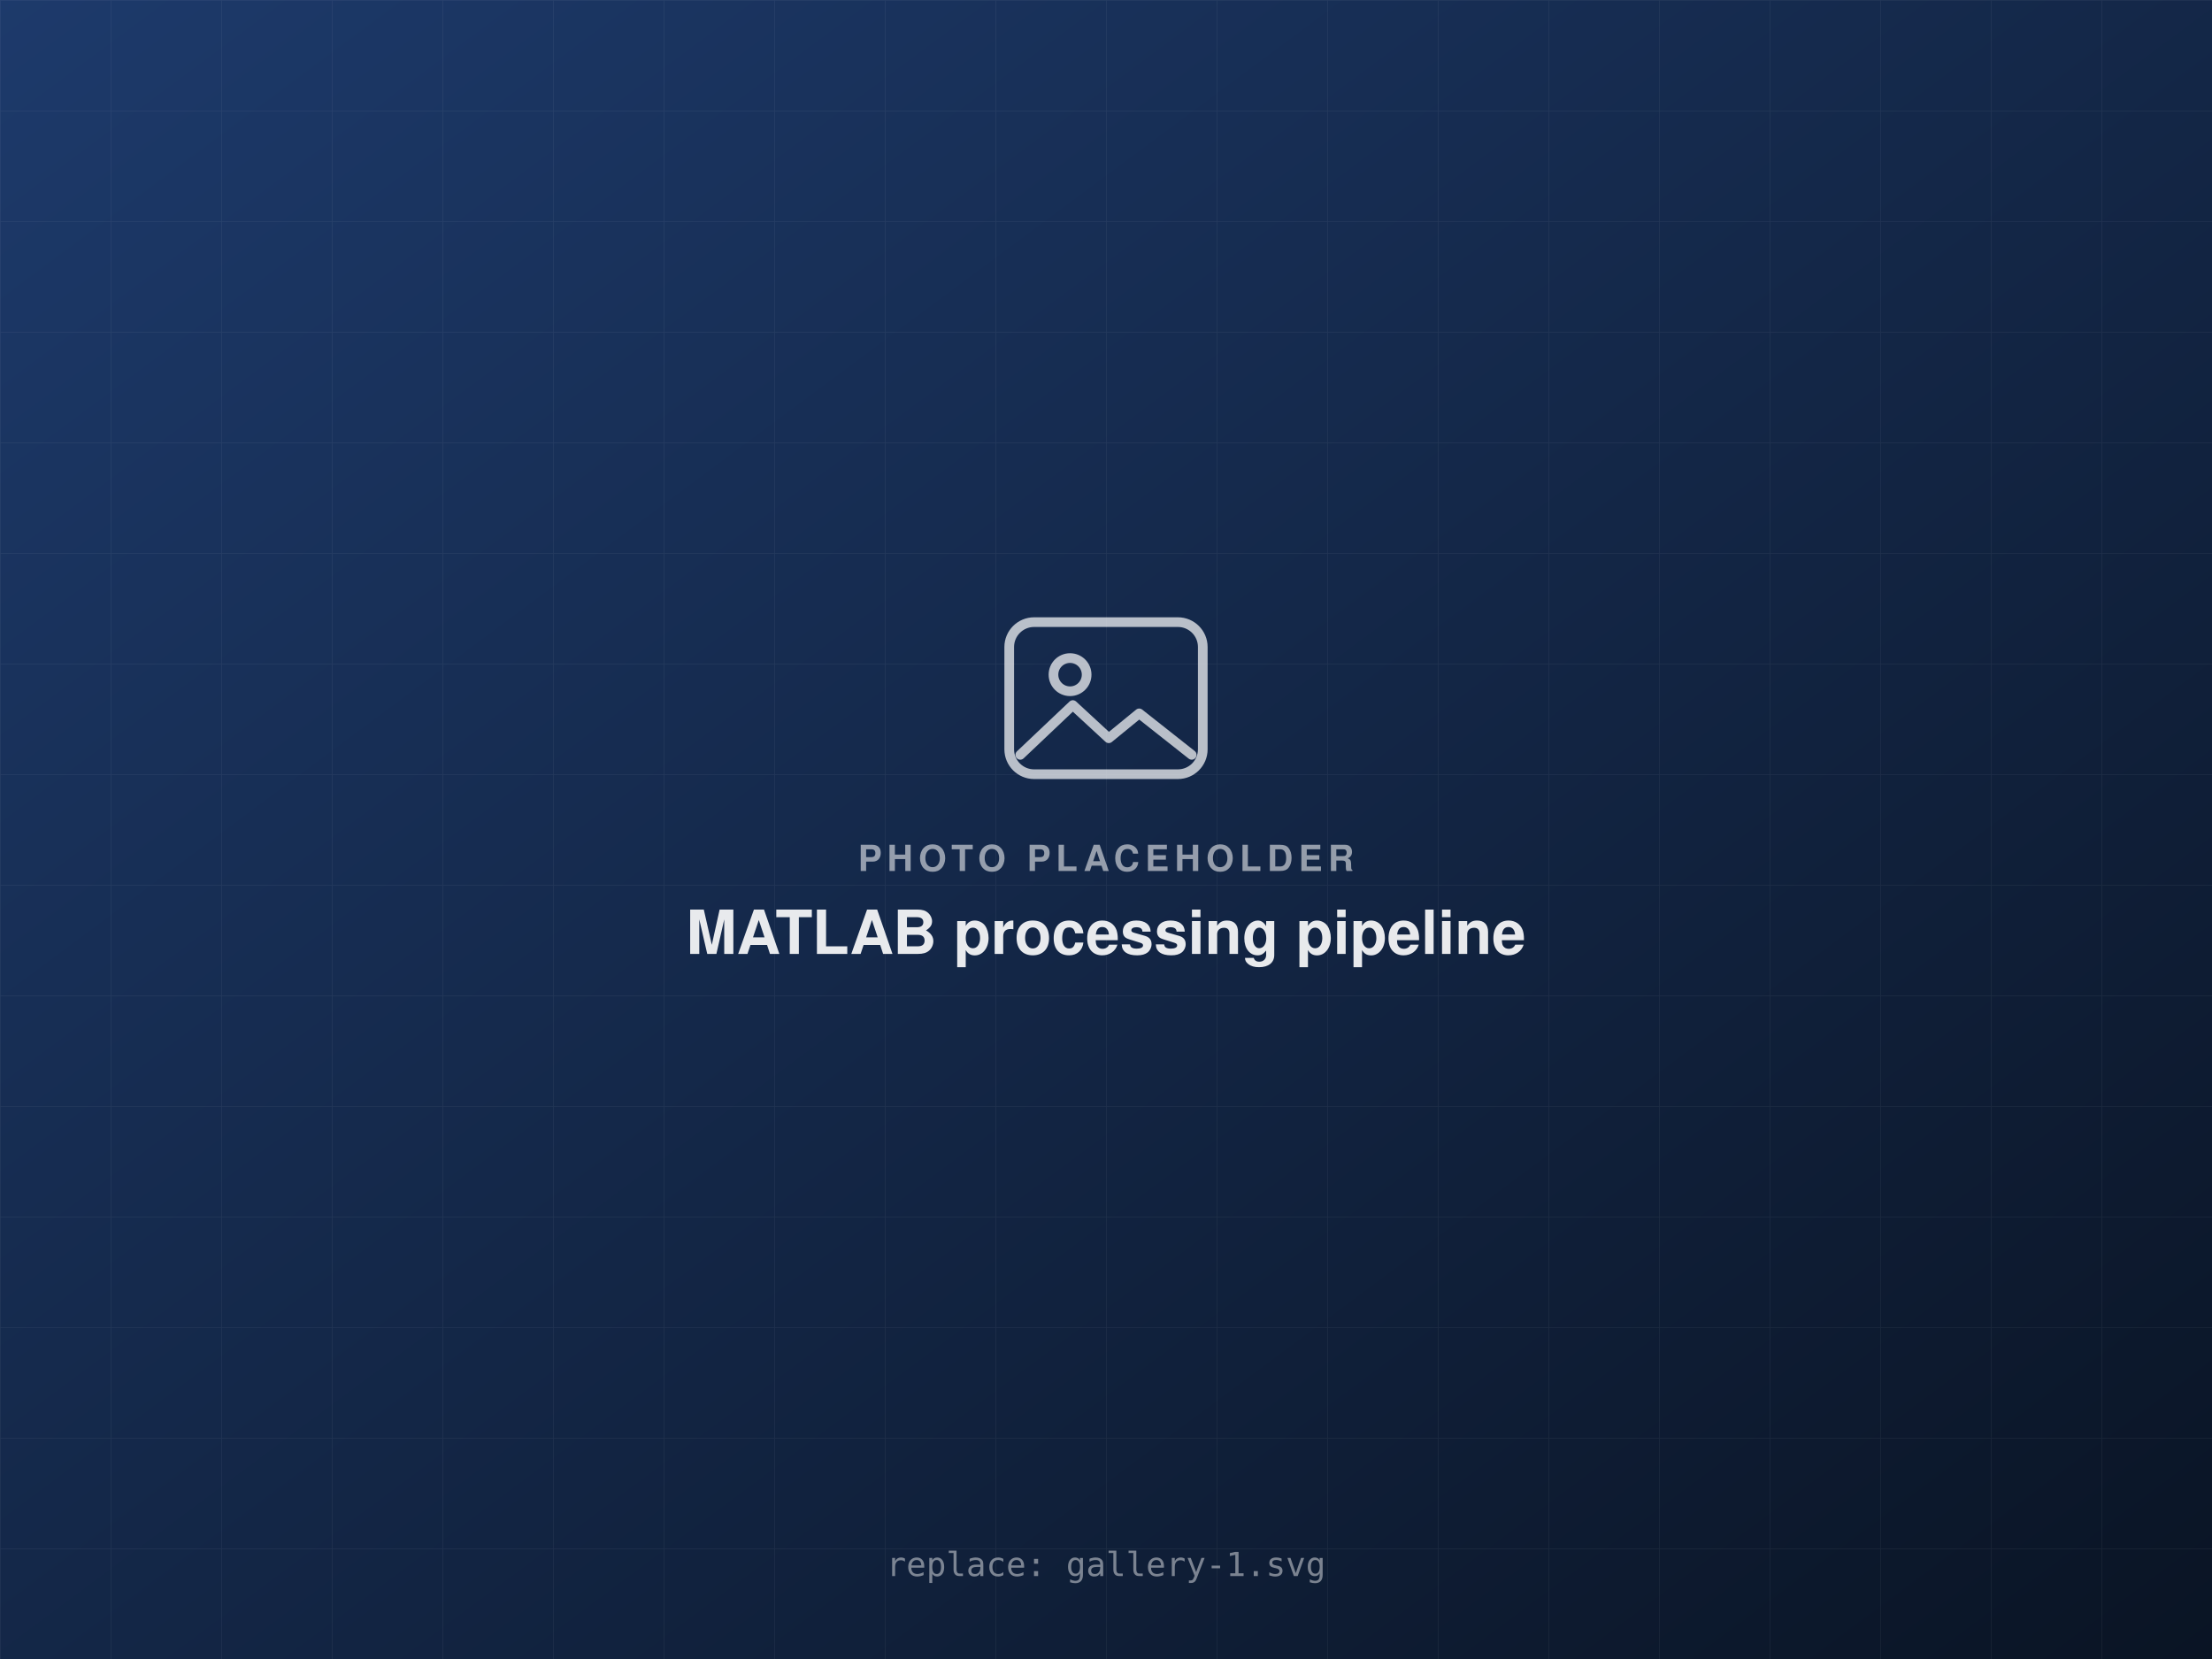
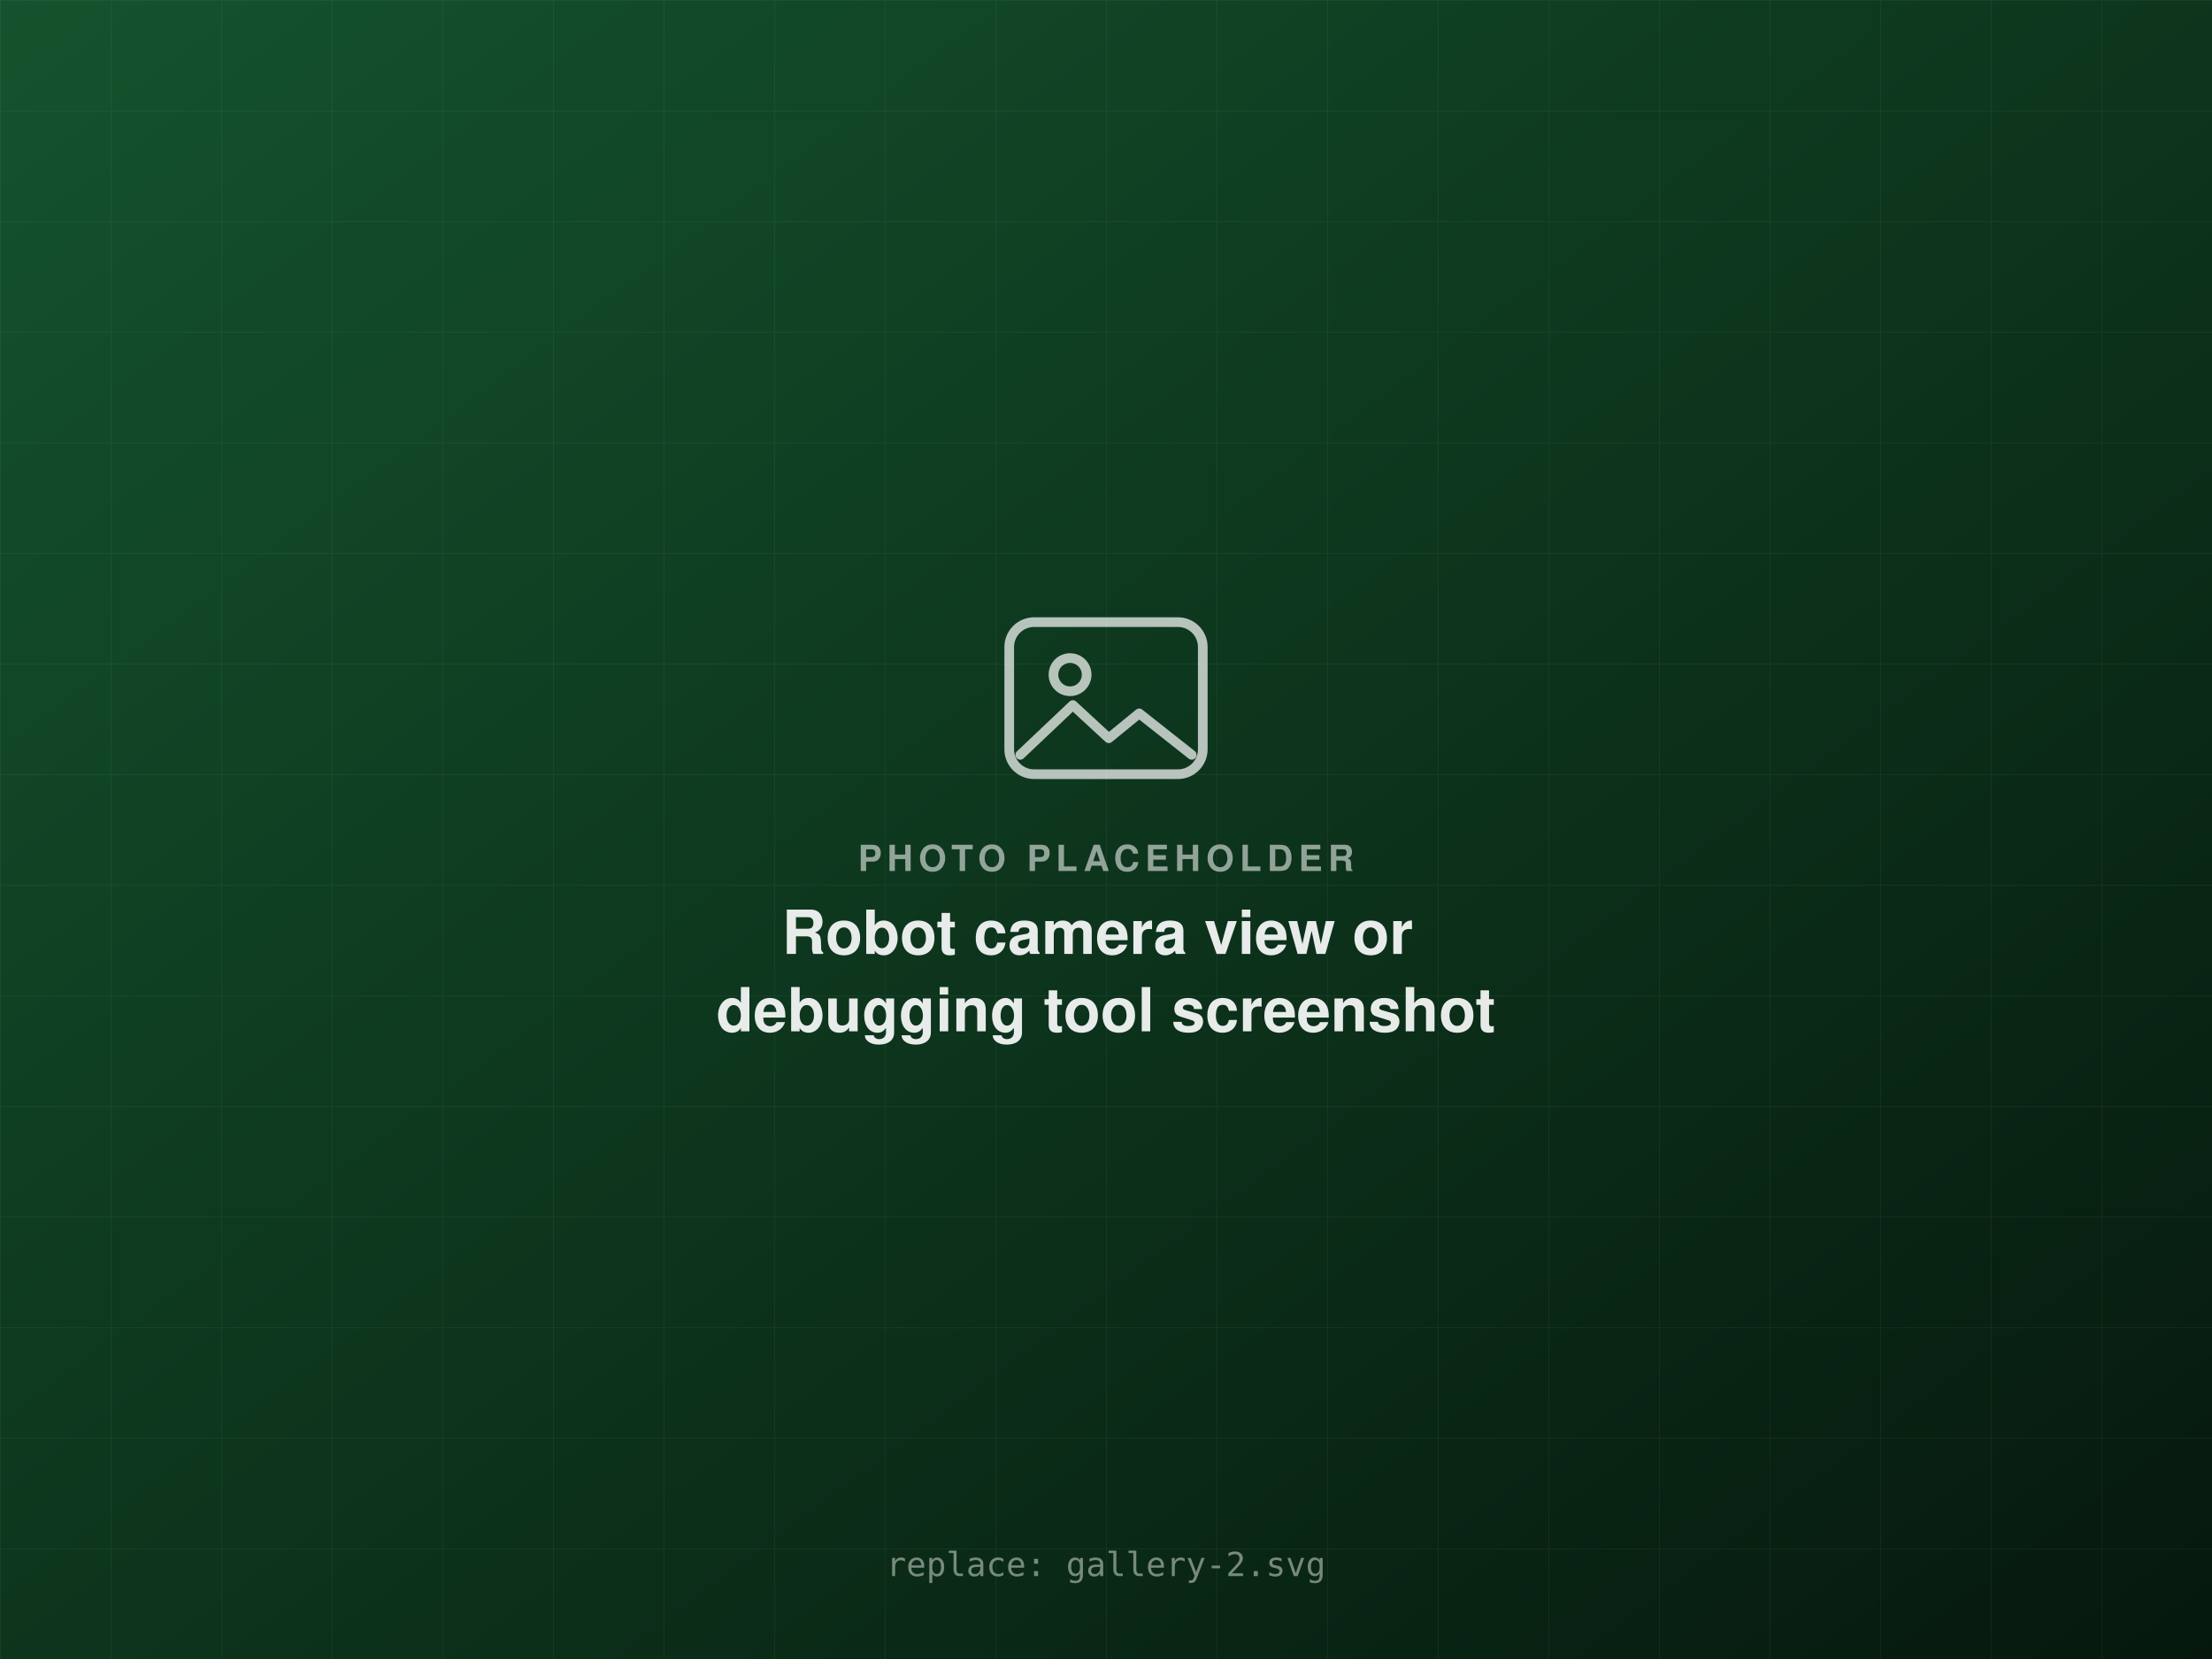
<svg xmlns="http://www.w3.org/2000/svg" viewBox="0 0 1600 1200" width="1600" height="1200">
  <defs>
    <linearGradient id="g" x1="0" y1="0" x2="1" y2="1">
-       <stop offset="0" stop-color="#1d3a6b" />
-       <stop offset="1" stop-color="#0a1424" />
+       <stop offset="0" stop-color="#14532d" />
+       <stop offset="1" stop-color="#06180d" />
    </linearGradient>
    <pattern id="p" width="80" height="80" patternUnits="userSpaceOnUse">
      <path d="M80 0H0V80" fill="none" stroke="#fff" stroke-opacity=".06" />
    </pattern>
  </defs>
  <rect width="1600" height="1200" fill="url(#g)" />
  <rect width="1600" height="1200" fill="url(#p)" />
  <g transform="translate(730.0 450.0)" fill="none" stroke="#fff" stroke-opacity=".7" stroke-width="7" stroke-linejoin="round" stroke-linecap="round">
    <rect x="0" y="0" width="140" height="110" rx="18" />
    <circle cx="44" cy="38" r="12" />
    <path d="M8 96l38-36 26 24 22-18 38 30" />
  </g>
  <text x="800.0" y="630.0" text-anchor="middle" font-family="-apple-system,Segoe UI,Helvetica,Arial,sans-serif" font-size="26" font-weight="700" letter-spacing="4" fill="#fff" fill-opacity=".55">PHOTO PLACEHOLDER</text>
  <text x="800.0" y="690.0" text-anchor="middle" font-family="-apple-system,Segoe UI,Helvetica,Arial,sans-serif" font-size="44" font-weight="600" fill="#fff" fill-opacity=".9">
-     <tspan x="800.0" dy="0">MATLAB processing pipeline</tspan>
+     <tspan x="800.0" dy="0">Robot camera view or</tspan>
+     <tspan x="800.0" dy="56">debugging tool screenshot</tspan>
  </text>
-   <text x="800.0" y="1140" text-anchor="middle" font-family="ui-monospace,Menlo,Consolas,monospace" font-size="24" fill="#fff" fill-opacity=".45">replace: gallery-1.svg</text>
+   <text x="800.0" y="1140" text-anchor="middle" font-family="ui-monospace,Menlo,Consolas,monospace" font-size="24" fill="#fff" fill-opacity=".45">replace: gallery-2.svg</text>
</svg>
